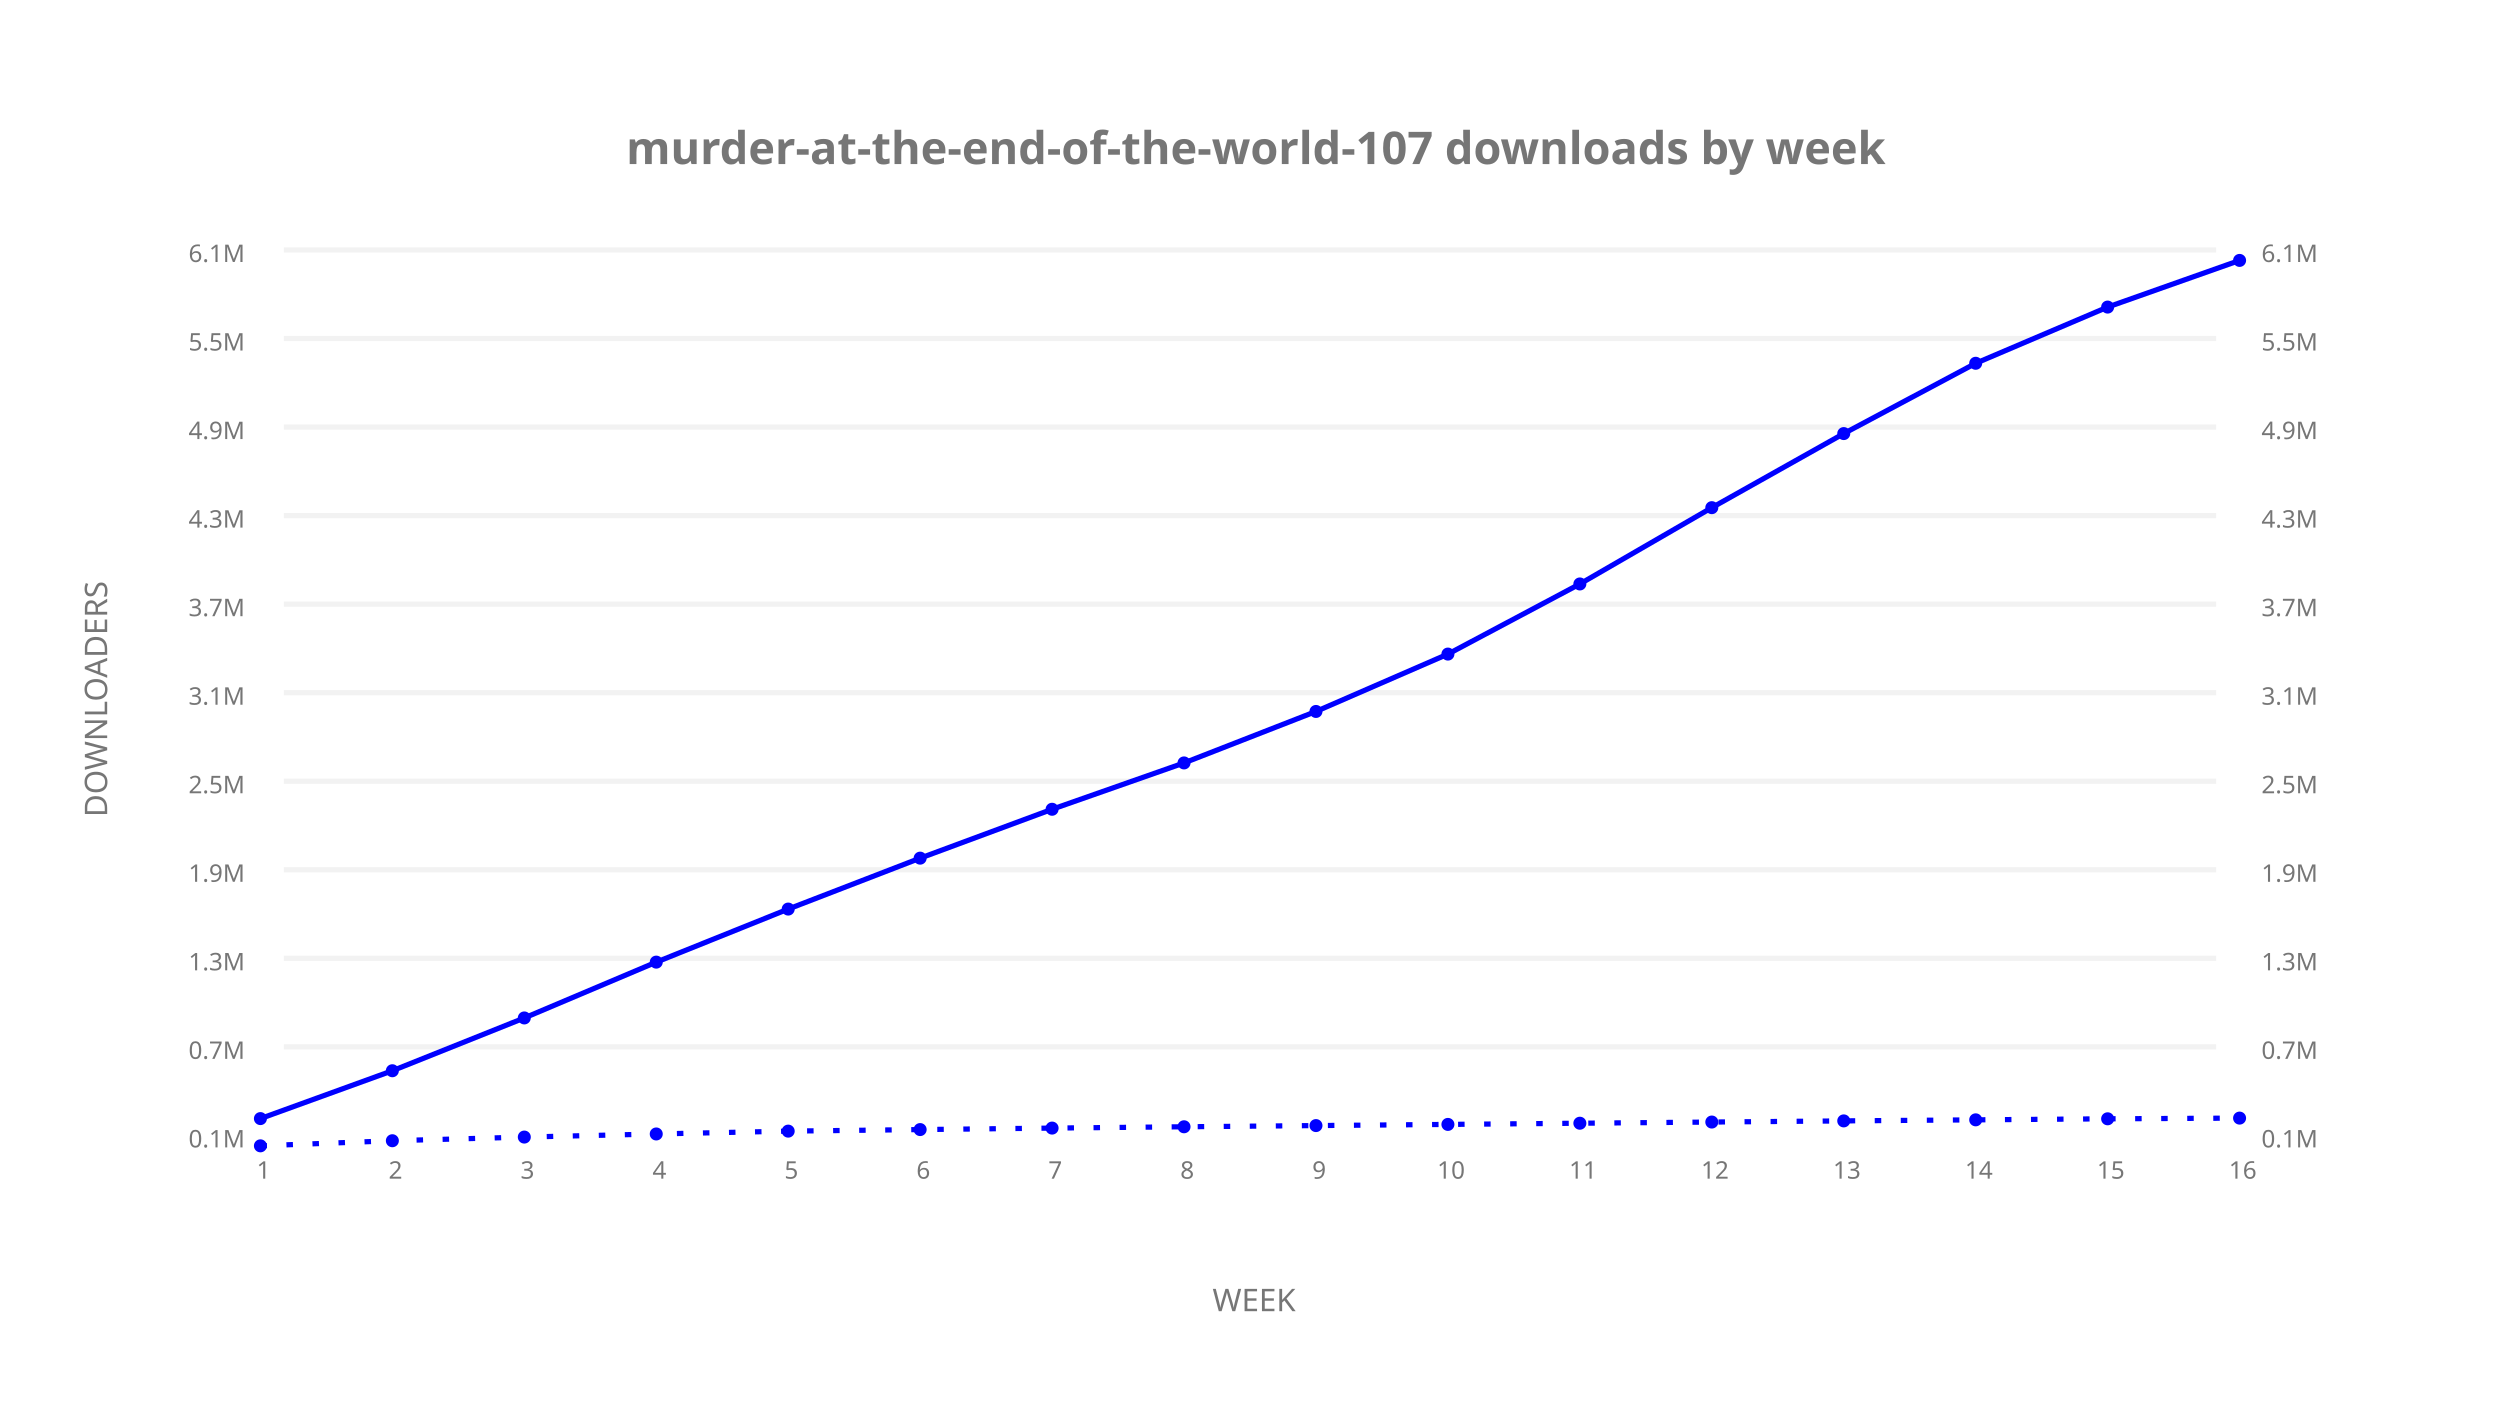
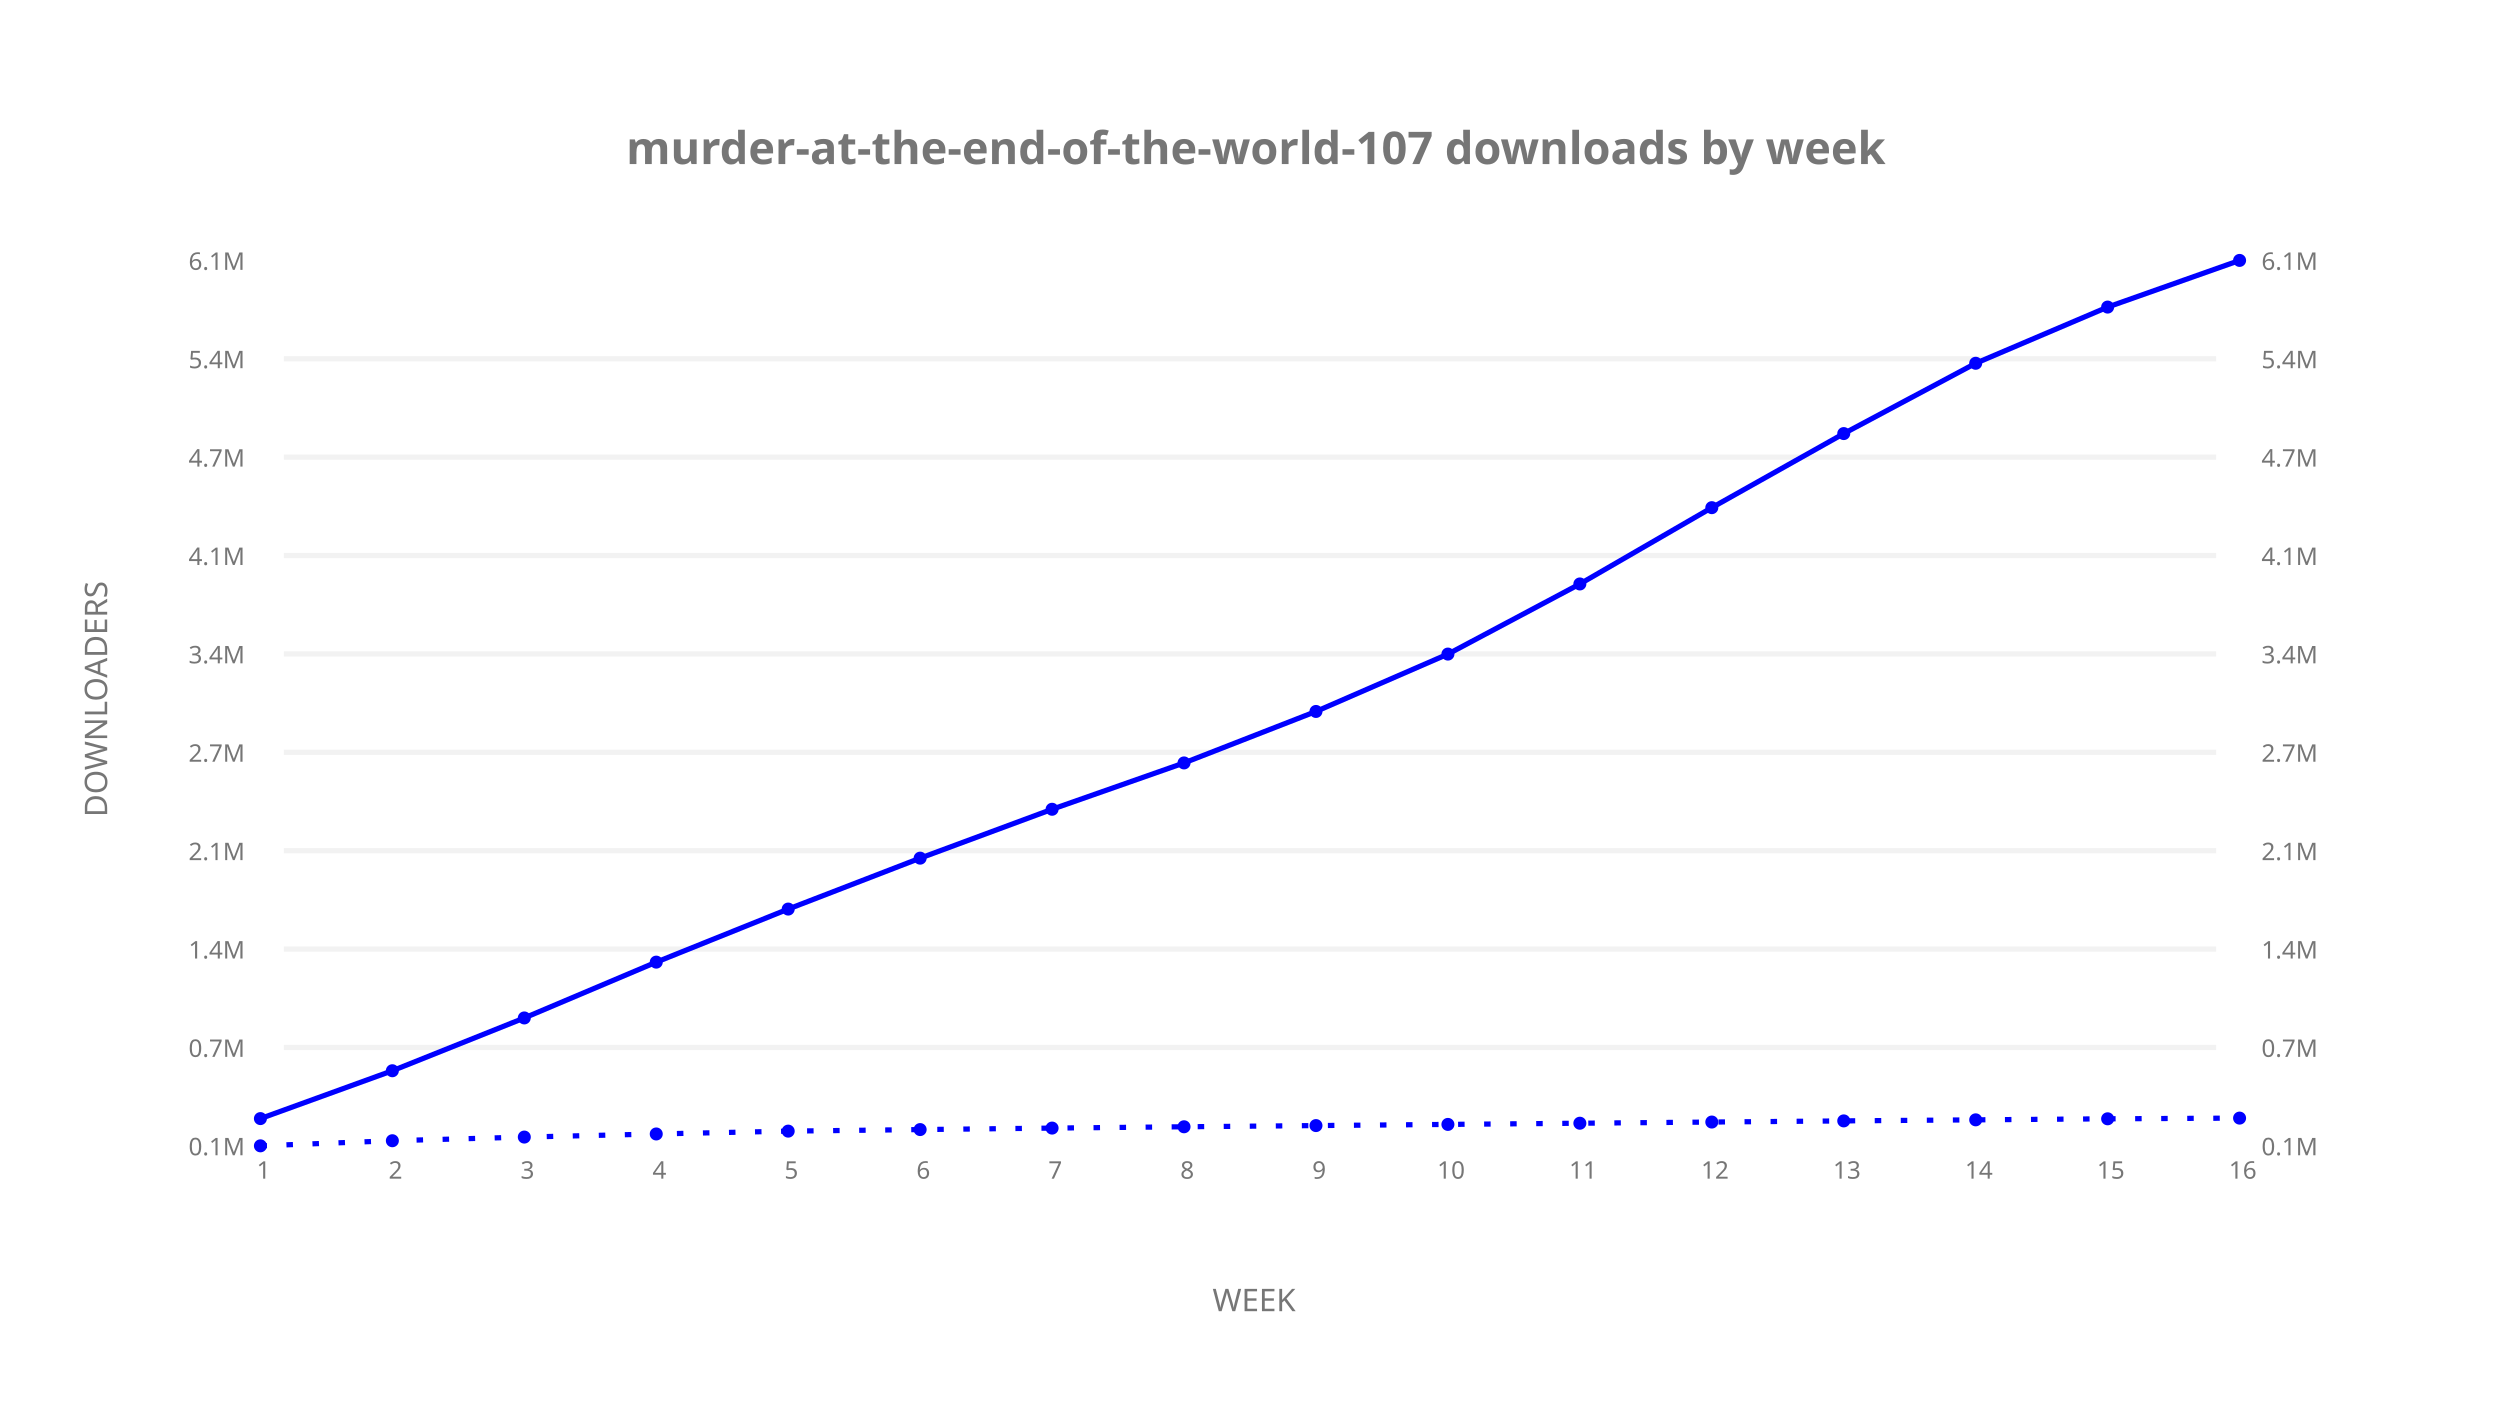
<svg xmlns="http://www.w3.org/2000/svg" xml:space="preserve" id="murder-at-the-end-of-the-world-107-downloads-by-week-murder-at-the-end-of-the-world-107-week" x="0px" y="0px" width="1920px" height="1080px" viewBox="0 0 1920 1080" enable-background="new 0 0 1920 1080" role="img">
  <g id="annotations">
    <text x="960" y="126" font-family="Atkinson Hyperlegible" font-size="26pt" text-anchor="middle" text-align="center" font-weight="600" font-style="normal" style="fill:rgb(118,118,118); fill-opacity:1; stroke:rgb(118,118,118); stroke-opacity:0; stroke-width:0.5"> murder-at-the-end-of-the-world-107 downloads by week</text>
    <g id="axes-lines">
      <text x="960" y="1007" font-family="Atkinson Hyperlegible" font-size="18pt" text-anchor="middle" text-align="center" font-weight="500" font-style="normal" style="fill:rgb(118,118,118); fill-opacity:1; stroke:rgb(118,118,118); stroke-opacity:0; stroke-width:0.5"> WEEK</text>
      <text x="73" y="540" font-family="Atkinson Hyperlegible" font-size="18pt" text-anchor="middle" text-align="center" dominant-baseline="central" font-weight="500" font-style="normal" style="fill:rgb(118,118,118); fill-opacity:1; stroke:rgb(118,118,118); stroke-opacity:0; stroke-width:0.5" transform="rotate(-90,73,540)"> DOWNLOADERS</text>
    </g>
    <g id="tic-y-label-lines">
-       <line x1="218" y1="803.975" x2="1702" y2="803.975" style="fill:rgb(0,0,255); fill-opacity:0; stroke:rgb(242,242,242); stroke-opacity:1; stroke-width:4" />
-       <line x1="218" y1="735.975" x2="1702" y2="735.975" style="fill:rgb(0,0,255); fill-opacity:0; stroke:rgb(242,242,242); stroke-opacity:1; stroke-width:4" />
-       <line x1="218" y1="667.975" x2="1702" y2="667.975" style="fill:rgb(0,0,255); fill-opacity:0; stroke:rgb(242,242,242); stroke-opacity:1; stroke-width:4" />
-       <line x1="218" y1="599.975" x2="1702" y2="599.975" style="fill:rgb(0,0,255); fill-opacity:0; stroke:rgb(242,242,242); stroke-opacity:1; stroke-width:4" />
-       <line x1="218" y1="531.975" x2="1702" y2="531.975" style="fill:rgb(0,0,255); fill-opacity:0; stroke:rgb(242,242,242); stroke-opacity:1; stroke-width:4" />
-       <line x1="218" y1="463.975" x2="1702" y2="463.975" style="fill:rgb(0,0,255); fill-opacity:0; stroke:rgb(242,242,242); stroke-opacity:1; stroke-width:4" />
-       <line x1="218" y1="395.975" x2="1702" y2="395.975" style="fill:rgb(0,0,255); fill-opacity:0; stroke:rgb(242,242,242); stroke-opacity:1; stroke-width:4" />
-       <line x1="218" y1="327.975" x2="1702" y2="327.975" style="fill:rgb(0,0,255); fill-opacity:0; stroke:rgb(242,242,242); stroke-opacity:1; stroke-width:4" />
-       <line x1="218" y1="259.975" x2="1702" y2="259.975" style="fill:rgb(0,0,255); fill-opacity:0; stroke:rgb(242,242,242); stroke-opacity:1; stroke-width:4" />
-       <line x1="218" y1="191.975" x2="1702" y2="191.975" style="fill:rgb(0,0,255); fill-opacity:0; stroke:rgb(242,242,242); stroke-opacity:1; stroke-width:4" />
+       <line x1="218" y1="804.444" x2="1702" y2="804.444" style="fill:rgb(0,0,255); fill-opacity:0; stroke:rgb(242,242,242); stroke-opacity:1; stroke-width:4" />
+       <line x1="218" y1="728.889" x2="1702" y2="728.889" style="fill:rgb(0,0,255); fill-opacity:0; stroke:rgb(242,242,242); stroke-opacity:1; stroke-width:4" />
+       <line x1="218" y1="653.333" x2="1702" y2="653.333" style="fill:rgb(0,0,255); fill-opacity:0; stroke:rgb(242,242,242); stroke-opacity:1; stroke-width:4" />
+       <line x1="218" y1="577.778" x2="1702" y2="577.778" style="fill:rgb(0,0,255); fill-opacity:0; stroke:rgb(242,242,242); stroke-opacity:1; stroke-width:4" />
+       <line x1="218" y1="502.222" x2="1702" y2="502.222" style="fill:rgb(0,0,255); fill-opacity:0; stroke:rgb(242,242,242); stroke-opacity:1; stroke-width:4" />
+       <line x1="218" y1="426.667" x2="1702" y2="426.667" style="fill:rgb(0,0,255); fill-opacity:0; stroke:rgb(242,242,242); stroke-opacity:1; stroke-width:4" />
+       <line x1="218" y1="351.111" x2="1702" y2="351.111" style="fill:rgb(0,0,255); fill-opacity:0; stroke:rgb(242,242,242); stroke-opacity:1; stroke-width:4" />
+       <line x1="218" y1="275.556" x2="1702" y2="275.556" style="fill:rgb(0,0,255); fill-opacity:0; stroke:rgb(242,242,242); stroke-opacity:1; stroke-width:4" />
    </g>
    <g id="tic-x-labels">
      <text x="200" y="898" font-family="Atkinson Hyperlegible" font-size="14pt" text-anchor="middle" text-align="center" dominant-baseline="central" font-weight="400" font-style="normal" style="fill:rgb(118,118,118); fill-opacity:1; stroke:rgb(118,118,118); stroke-opacity:0; stroke-width:0.5"> 1</text>
      <text x="301.333" y="898" font-family="Atkinson Hyperlegible" font-size="14pt" text-anchor="middle" text-align="center" dominant-baseline="central" font-weight="400" font-style="normal" style="fill:rgb(118,118,118); fill-opacity:1; stroke:rgb(118,118,118); stroke-opacity:0; stroke-width:0.5"> 2</text>
      <text x="402.667" y="898" font-family="Atkinson Hyperlegible" font-size="14pt" text-anchor="middle" text-align="center" dominant-baseline="central" font-weight="400" font-style="normal" style="fill:rgb(118,118,118); fill-opacity:1; stroke:rgb(118,118,118); stroke-opacity:0; stroke-width:0.5"> 3</text>
      <text x="504" y="898" font-family="Atkinson Hyperlegible" font-size="14pt" text-anchor="middle" text-align="center" dominant-baseline="central" font-weight="400" font-style="normal" style="fill:rgb(118,118,118); fill-opacity:1; stroke:rgb(118,118,118); stroke-opacity:0; stroke-width:0.5"> 4</text>
      <text x="605.333" y="898" font-family="Atkinson Hyperlegible" font-size="14pt" text-anchor="middle" text-align="center" dominant-baseline="central" font-weight="400" font-style="normal" style="fill:rgb(118,118,118); fill-opacity:1; stroke:rgb(118,118,118); stroke-opacity:0; stroke-width:0.5"> 5</text>
      <text x="706.667" y="898" font-family="Atkinson Hyperlegible" font-size="14pt" text-anchor="middle" text-align="center" dominant-baseline="central" font-weight="400" font-style="normal" style="fill:rgb(118,118,118); fill-opacity:1; stroke:rgb(118,118,118); stroke-opacity:0; stroke-width:0.5"> 6</text>
      <text x="808" y="898" font-family="Atkinson Hyperlegible" font-size="14pt" text-anchor="middle" text-align="center" dominant-baseline="central" font-weight="400" font-style="normal" style="fill:rgb(118,118,118); fill-opacity:1; stroke:rgb(118,118,118); stroke-opacity:0; stroke-width:0.5"> 7</text>
      <text x="909.333" y="898" font-family="Atkinson Hyperlegible" font-size="14pt" text-anchor="middle" text-align="center" dominant-baseline="central" font-weight="400" font-style="normal" style="fill:rgb(118,118,118); fill-opacity:1; stroke:rgb(118,118,118); stroke-opacity:0; stroke-width:0.5"> 8</text>
      <text x="1010.667" y="898" font-family="Atkinson Hyperlegible" font-size="14pt" text-anchor="middle" text-align="center" dominant-baseline="central" font-weight="400" font-style="normal" style="fill:rgb(118,118,118); fill-opacity:1; stroke:rgb(118,118,118); stroke-opacity:0; stroke-width:0.5"> 9</text>
      <text x="1112" y="898" font-family="Atkinson Hyperlegible" font-size="14pt" text-anchor="middle" text-align="center" dominant-baseline="central" font-weight="400" font-style="normal" style="fill:rgb(118,118,118); fill-opacity:1; stroke:rgb(118,118,118); stroke-opacity:0; stroke-width:0.5"> 10</text>
      <text x="1213.333" y="898" font-family="Atkinson Hyperlegible" font-size="14pt" text-anchor="middle" text-align="center" dominant-baseline="central" font-weight="400" font-style="normal" style="fill:rgb(118,118,118); fill-opacity:1; stroke:rgb(118,118,118); stroke-opacity:0; stroke-width:0.5"> 11</text>
      <text x="1314.667" y="898" font-family="Atkinson Hyperlegible" font-size="14pt" text-anchor="middle" text-align="center" dominant-baseline="central" font-weight="400" font-style="normal" style="fill:rgb(118,118,118); fill-opacity:1; stroke:rgb(118,118,118); stroke-opacity:0; stroke-width:0.5"> 12</text>
      <text x="1416" y="898" font-family="Atkinson Hyperlegible" font-size="14pt" text-anchor="middle" text-align="center" dominant-baseline="central" font-weight="400" font-style="normal" style="fill:rgb(118,118,118); fill-opacity:1; stroke:rgb(118,118,118); stroke-opacity:0; stroke-width:0.5"> 13</text>
      <text x="1517.333" y="898" font-family="Atkinson Hyperlegible" font-size="14pt" text-anchor="middle" text-align="center" dominant-baseline="central" font-weight="400" font-style="normal" style="fill:rgb(118,118,118); fill-opacity:1; stroke:rgb(118,118,118); stroke-opacity:0; stroke-width:0.5"> 14</text>
      <text x="1618.667" y="898" font-family="Atkinson Hyperlegible" font-size="14pt" text-anchor="middle" text-align="center" dominant-baseline="central" font-weight="400" font-style="normal" style="fill:rgb(118,118,118); fill-opacity:1; stroke:rgb(118,118,118); stroke-opacity:0; stroke-width:0.5"> 15</text>
      <text x="1720" y="898" font-family="Atkinson Hyperlegible" font-size="14pt" text-anchor="middle" text-align="center" dominant-baseline="central" font-weight="400" font-style="normal" style="fill:rgb(118,118,118); fill-opacity:1; stroke:rgb(118,118,118); stroke-opacity:0; stroke-width:0.5"> 16</text>
    </g>
    <g id="tic-y-labels">
-       <text x="164" y="873.975" font-family="Atkinson Hyperlegible" font-size="14pt" text-anchor="middle" text-align="center" dominant-baseline="central" font-weight="400" font-style="normal" style="fill:rgb(118,118,118); fill-opacity:1; stroke:rgb(118,118,118); stroke-opacity:0; stroke-width:0.5"> 0.1M</text>
-       <text x="1756" y="873.975" font-family="Atkinson Hyperlegible" font-size="14pt" text-anchor="middle" text-align="center" dominant-baseline="central" font-weight="400" font-style="normal" style="fill:rgb(118,118,118); fill-opacity:1; stroke:rgb(118,118,118); stroke-opacity:0; stroke-width:0.5"> 0.1M</text>
-       <text x="164" y="805.975" font-family="Atkinson Hyperlegible" font-size="14pt" text-anchor="middle" text-align="center" dominant-baseline="central" font-weight="400" font-style="normal" style="fill:rgb(118,118,118); fill-opacity:1; stroke:rgb(118,118,118); stroke-opacity:0; stroke-width:0.5"> 0.7M</text>
-       <text x="1756" y="805.975" font-family="Atkinson Hyperlegible" font-size="14pt" text-anchor="middle" text-align="center" dominant-baseline="central" font-weight="400" font-style="normal" style="fill:rgb(118,118,118); fill-opacity:1; stroke:rgb(118,118,118); stroke-opacity:0; stroke-width:0.5"> 0.7M</text>
-       <text x="164" y="737.975" font-family="Atkinson Hyperlegible" font-size="14pt" text-anchor="middle" text-align="center" dominant-baseline="central" font-weight="400" font-style="normal" style="fill:rgb(118,118,118); fill-opacity:1; stroke:rgb(118,118,118); stroke-opacity:0; stroke-width:0.5"> 1.3M</text>
-       <text x="1756" y="737.975" font-family="Atkinson Hyperlegible" font-size="14pt" text-anchor="middle" text-align="center" dominant-baseline="central" font-weight="400" font-style="normal" style="fill:rgb(118,118,118); fill-opacity:1; stroke:rgb(118,118,118); stroke-opacity:0; stroke-width:0.5"> 1.3M</text>
-       <text x="164" y="669.975" font-family="Atkinson Hyperlegible" font-size="14pt" text-anchor="middle" text-align="center" dominant-baseline="central" font-weight="400" font-style="normal" style="fill:rgb(118,118,118); fill-opacity:1; stroke:rgb(118,118,118); stroke-opacity:0; stroke-width:0.5"> 1.9M</text>
-       <text x="1756" y="669.975" font-family="Atkinson Hyperlegible" font-size="14pt" text-anchor="middle" text-align="center" dominant-baseline="central" font-weight="400" font-style="normal" style="fill:rgb(118,118,118); fill-opacity:1; stroke:rgb(118,118,118); stroke-opacity:0; stroke-width:0.5"> 1.9M</text>
-       <text x="164" y="601.975" font-family="Atkinson Hyperlegible" font-size="14pt" text-anchor="middle" text-align="center" dominant-baseline="central" font-weight="400" font-style="normal" style="fill:rgb(118,118,118); fill-opacity:1; stroke:rgb(118,118,118); stroke-opacity:0; stroke-width:0.5"> 2.5M</text>
-       <text x="1756" y="601.975" font-family="Atkinson Hyperlegible" font-size="14pt" text-anchor="middle" text-align="center" dominant-baseline="central" font-weight="400" font-style="normal" style="fill:rgb(118,118,118); fill-opacity:1; stroke:rgb(118,118,118); stroke-opacity:0; stroke-width:0.5"> 2.5M</text>
-       <text x="164" y="533.975" font-family="Atkinson Hyperlegible" font-size="14pt" text-anchor="middle" text-align="center" dominant-baseline="central" font-weight="400" font-style="normal" style="fill:rgb(118,118,118); fill-opacity:1; stroke:rgb(118,118,118); stroke-opacity:0; stroke-width:0.5"> 3.1M</text>
-       <text x="1756" y="533.975" font-family="Atkinson Hyperlegible" font-size="14pt" text-anchor="middle" text-align="center" dominant-baseline="central" font-weight="400" font-style="normal" style="fill:rgb(118,118,118); fill-opacity:1; stroke:rgb(118,118,118); stroke-opacity:0; stroke-width:0.5"> 3.1M</text>
-       <text x="164" y="465.975" font-family="Atkinson Hyperlegible" font-size="14pt" text-anchor="middle" text-align="center" dominant-baseline="central" font-weight="400" font-style="normal" style="fill:rgb(118,118,118); fill-opacity:1; stroke:rgb(118,118,118); stroke-opacity:0; stroke-width:0.5"> 3.7M</text>
-       <text x="1756" y="465.975" font-family="Atkinson Hyperlegible" font-size="14pt" text-anchor="middle" text-align="center" dominant-baseline="central" font-weight="400" font-style="normal" style="fill:rgb(118,118,118); fill-opacity:1; stroke:rgb(118,118,118); stroke-opacity:0; stroke-width:0.5"> 3.7M</text>
-       <text x="164" y="397.975" font-family="Atkinson Hyperlegible" font-size="14pt" text-anchor="middle" text-align="center" dominant-baseline="central" font-weight="400" font-style="normal" style="fill:rgb(118,118,118); fill-opacity:1; stroke:rgb(118,118,118); stroke-opacity:0; stroke-width:0.5"> 4.3M</text>
-       <text x="1756" y="397.975" font-family="Atkinson Hyperlegible" font-size="14pt" text-anchor="middle" text-align="center" dominant-baseline="central" font-weight="400" font-style="normal" style="fill:rgb(118,118,118); fill-opacity:1; stroke:rgb(118,118,118); stroke-opacity:0; stroke-width:0.5"> 4.3M</text>
-       <text x="164" y="329.975" font-family="Atkinson Hyperlegible" font-size="14pt" text-anchor="middle" text-align="center" dominant-baseline="central" font-weight="400" font-style="normal" style="fill:rgb(118,118,118); fill-opacity:1; stroke:rgb(118,118,118); stroke-opacity:0; stroke-width:0.5"> 4.9M</text>
-       <text x="1756" y="329.975" font-family="Atkinson Hyperlegible" font-size="14pt" text-anchor="middle" text-align="center" dominant-baseline="central" font-weight="400" font-style="normal" style="fill:rgb(118,118,118); fill-opacity:1; stroke:rgb(118,118,118); stroke-opacity:0; stroke-width:0.5"> 4.9M</text>
-       <text x="164" y="261.975" font-family="Atkinson Hyperlegible" font-size="14pt" text-anchor="middle" text-align="center" dominant-baseline="central" font-weight="400" font-style="normal" style="fill:rgb(118,118,118); fill-opacity:1; stroke:rgb(118,118,118); stroke-opacity:0; stroke-width:0.5"> 5.5M</text>
-       <text x="1756" y="261.975" font-family="Atkinson Hyperlegible" font-size="14pt" text-anchor="middle" text-align="center" dominant-baseline="central" font-weight="400" font-style="normal" style="fill:rgb(118,118,118); fill-opacity:1; stroke:rgb(118,118,118); stroke-opacity:0; stroke-width:0.5"> 5.5M</text>
-       <text x="164" y="193.975" font-family="Atkinson Hyperlegible" font-size="14pt" text-anchor="middle" text-align="center" dominant-baseline="central" font-weight="400" font-style="normal" style="fill:rgb(118,118,118); fill-opacity:1; stroke:rgb(118,118,118); stroke-opacity:0; stroke-width:0.5"> 6.1M</text>
-       <text x="1756" y="193.975" font-family="Atkinson Hyperlegible" font-size="14pt" text-anchor="middle" text-align="center" dominant-baseline="central" font-weight="400" font-style="normal" style="fill:rgb(118,118,118); fill-opacity:1; stroke:rgb(118,118,118); stroke-opacity:0; stroke-width:0.5"> 6.1M</text>
+       <text x="164" y="880" font-family="Atkinson Hyperlegible" font-size="14pt" text-anchor="middle" text-align="center" dominant-baseline="central" font-weight="400" font-style="normal" style="fill:rgb(118,118,118); fill-opacity:1; stroke:rgb(118,118,118); stroke-opacity:0; stroke-width:0.5"> 0.1M</text>
+       <text x="1756" y="880" font-family="Atkinson Hyperlegible" font-size="14pt" text-anchor="middle" text-align="center" dominant-baseline="central" font-weight="400" font-style="normal" style="fill:rgb(118,118,118); fill-opacity:1; stroke:rgb(118,118,118); stroke-opacity:0; stroke-width:0.5"> 0.1M</text>
+       <text x="164" y="804.444" font-family="Atkinson Hyperlegible" font-size="14pt" text-anchor="middle" text-align="center" dominant-baseline="central" font-weight="400" font-style="normal" style="fill:rgb(118,118,118); fill-opacity:1; stroke:rgb(118,118,118); stroke-opacity:0; stroke-width:0.5"> 0.7M</text>
+       <text x="1756" y="804.444" font-family="Atkinson Hyperlegible" font-size="14pt" text-anchor="middle" text-align="center" dominant-baseline="central" font-weight="400" font-style="normal" style="fill:rgb(118,118,118); fill-opacity:1; stroke:rgb(118,118,118); stroke-opacity:0; stroke-width:0.5"> 0.7M</text>
+       <text x="164" y="728.889" font-family="Atkinson Hyperlegible" font-size="14pt" text-anchor="middle" text-align="center" dominant-baseline="central" font-weight="400" font-style="normal" style="fill:rgb(118,118,118); fill-opacity:1; stroke:rgb(118,118,118); stroke-opacity:0; stroke-width:0.5"> 1.4M</text>
+       <text x="1756" y="728.889" font-family="Atkinson Hyperlegible" font-size="14pt" text-anchor="middle" text-align="center" dominant-baseline="central" font-weight="400" font-style="normal" style="fill:rgb(118,118,118); fill-opacity:1; stroke:rgb(118,118,118); stroke-opacity:0; stroke-width:0.5"> 1.4M</text>
+       <text x="164" y="653.333" font-family="Atkinson Hyperlegible" font-size="14pt" text-anchor="middle" text-align="center" dominant-baseline="central" font-weight="400" font-style="normal" style="fill:rgb(118,118,118); fill-opacity:1; stroke:rgb(118,118,118); stroke-opacity:0; stroke-width:0.5"> 2.1M</text>
+       <text x="1756" y="653.333" font-family="Atkinson Hyperlegible" font-size="14pt" text-anchor="middle" text-align="center" dominant-baseline="central" font-weight="400" font-style="normal" style="fill:rgb(118,118,118); fill-opacity:1; stroke:rgb(118,118,118); stroke-opacity:0; stroke-width:0.5"> 2.1M</text>
+       <text x="164" y="577.778" font-family="Atkinson Hyperlegible" font-size="14pt" text-anchor="middle" text-align="center" dominant-baseline="central" font-weight="400" font-style="normal" style="fill:rgb(118,118,118); fill-opacity:1; stroke:rgb(118,118,118); stroke-opacity:0; stroke-width:0.5"> 2.7M</text>
+       <text x="1756" y="577.778" font-family="Atkinson Hyperlegible" font-size="14pt" text-anchor="middle" text-align="center" dominant-baseline="central" font-weight="400" font-style="normal" style="fill:rgb(118,118,118); fill-opacity:1; stroke:rgb(118,118,118); stroke-opacity:0; stroke-width:0.5"> 2.7M</text>
+       <text x="164" y="502.222" font-family="Atkinson Hyperlegible" font-size="14pt" text-anchor="middle" text-align="center" dominant-baseline="central" font-weight="400" font-style="normal" style="fill:rgb(118,118,118); fill-opacity:1; stroke:rgb(118,118,118); stroke-opacity:0; stroke-width:0.5"> 3.4M</text>
+       <text x="1756" y="502.222" font-family="Atkinson Hyperlegible" font-size="14pt" text-anchor="middle" text-align="center" dominant-baseline="central" font-weight="400" font-style="normal" style="fill:rgb(118,118,118); fill-opacity:1; stroke:rgb(118,118,118); stroke-opacity:0; stroke-width:0.5"> 3.4M</text>
+       <text x="164" y="426.667" font-family="Atkinson Hyperlegible" font-size="14pt" text-anchor="middle" text-align="center" dominant-baseline="central" font-weight="400" font-style="normal" style="fill:rgb(118,118,118); fill-opacity:1; stroke:rgb(118,118,118); stroke-opacity:0; stroke-width:0.5"> 4.1M</text>
+       <text x="1756" y="426.667" font-family="Atkinson Hyperlegible" font-size="14pt" text-anchor="middle" text-align="center" dominant-baseline="central" font-weight="400" font-style="normal" style="fill:rgb(118,118,118); fill-opacity:1; stroke:rgb(118,118,118); stroke-opacity:0; stroke-width:0.5"> 4.1M</text>
+       <text x="164" y="351.111" font-family="Atkinson Hyperlegible" font-size="14pt" text-anchor="middle" text-align="center" dominant-baseline="central" font-weight="400" font-style="normal" style="fill:rgb(118,118,118); fill-opacity:1; stroke:rgb(118,118,118); stroke-opacity:0; stroke-width:0.5"> 4.7M</text>
+       <text x="1756" y="351.111" font-family="Atkinson Hyperlegible" font-size="14pt" text-anchor="middle" text-align="center" dominant-baseline="central" font-weight="400" font-style="normal" style="fill:rgb(118,118,118); fill-opacity:1; stroke:rgb(118,118,118); stroke-opacity:0; stroke-width:0.5"> 4.7M</text>
+       <text x="164" y="275.556" font-family="Atkinson Hyperlegible" font-size="14pt" text-anchor="middle" text-align="center" dominant-baseline="central" font-weight="400" font-style="normal" style="fill:rgb(118,118,118); fill-opacity:1; stroke:rgb(118,118,118); stroke-opacity:0; stroke-width:0.5"> 5.4M</text>
+       <text x="1756" y="275.556" font-family="Atkinson Hyperlegible" font-size="14pt" text-anchor="middle" text-align="center" dominant-baseline="central" font-weight="400" font-style="normal" style="fill:rgb(118,118,118); fill-opacity:1; stroke:rgb(118,118,118); stroke-opacity:0; stroke-width:0.5"> 5.4M</text>
+       <text x="164" y="200" font-family="Atkinson Hyperlegible" font-size="14pt" text-anchor="middle" text-align="center" dominant-baseline="central" font-weight="400" font-style="normal" style="fill:rgb(118,118,118); fill-opacity:1; stroke:rgb(118,118,118); stroke-opacity:0; stroke-width:0.5"> 6.1M</text>
+       <text x="1756" y="200" font-family="Atkinson Hyperlegible" font-size="14pt" text-anchor="middle" text-align="center" dominant-baseline="central" font-weight="400" font-style="normal" style="fill:rgb(118,118,118); fill-opacity:1; stroke:rgb(118,118,118); stroke-opacity:0; stroke-width:0.5"> 6.1M</text>
    </g>
  </g>
  <g id="polyline-murder-at-the-end-of-the-world-107 downloads by week">
    <polyline points="200,859.078 301.333,822.33 402.667,781.787 504,738.92 605.333,698.171 706.667,659.061 808,621.52 909.333,585.929 1010.67,546.399 1112,502.337 1213.33,448.483 1314.67,389.885 1416,332.988 1517.33,278.997 1618.67,235.837 1720,200 " style="fill:rgb(0,0,255); fill-opacity:0; stroke:rgb(0,0,255); stroke-opacity:1; stroke-width:4" />
  </g>
  <g id="markers-murder-at-the-end-of-the-world-107 downloads by week">
    <circle cx="200" cy="859.078" r="5" style="fill:rgb(0,0,255); fill-opacity:1; stroke:rgb(0,0,255); stroke-opacity:0; stroke-width:4">
</circle>
    <circle cx="301.333" cy="822.33" r="5" style="fill:rgb(0,0,255); fill-opacity:1; stroke:rgb(0,0,255); stroke-opacity:0; stroke-width:4">
</circle>
    <circle cx="402.667" cy="781.787" r="5" style="fill:rgb(0,0,255); fill-opacity:1; stroke:rgb(0,0,255); stroke-opacity:0; stroke-width:4">
</circle>
    <circle cx="504" cy="738.92" r="5" style="fill:rgb(0,0,255); fill-opacity:1; stroke:rgb(0,0,255); stroke-opacity:0; stroke-width:4">
</circle>
    <circle cx="605.333" cy="698.171" r="5" style="fill:rgb(0,0,255); fill-opacity:1; stroke:rgb(0,0,255); stroke-opacity:0; stroke-width:4">
</circle>
    <circle cx="706.667" cy="659.061" r="5" style="fill:rgb(0,0,255); fill-opacity:1; stroke:rgb(0,0,255); stroke-opacity:0; stroke-width:4">
</circle>
    <circle cx="808" cy="621.52" r="5" style="fill:rgb(0,0,255); fill-opacity:1; stroke:rgb(0,0,255); stroke-opacity:0; stroke-width:4">
</circle>
    <circle cx="909.333" cy="585.929" r="5" style="fill:rgb(0,0,255); fill-opacity:1; stroke:rgb(0,0,255); stroke-opacity:0; stroke-width:4">
</circle>
    <circle cx="1010.667" cy="546.399" r="5" style="fill:rgb(0,0,255); fill-opacity:1; stroke:rgb(0,0,255); stroke-opacity:0; stroke-width:4">
</circle>
    <circle cx="1112" cy="502.337" r="5" style="fill:rgb(0,0,255); fill-opacity:1; stroke:rgb(0,0,255); stroke-opacity:0; stroke-width:4">
</circle>
    <circle cx="1213.333" cy="448.483" r="5" style="fill:rgb(0,0,255); fill-opacity:1; stroke:rgb(0,0,255); stroke-opacity:0; stroke-width:4">
</circle>
    <circle cx="1314.667" cy="389.885" r="5" style="fill:rgb(0,0,255); fill-opacity:1; stroke:rgb(0,0,255); stroke-opacity:0; stroke-width:4">
</circle>
    <circle cx="1416" cy="332.988" r="5" style="fill:rgb(0,0,255); fill-opacity:1; stroke:rgb(0,0,255); stroke-opacity:0; stroke-width:4">
</circle>
    <circle cx="1517.333" cy="278.997" r="5" style="fill:rgb(0,0,255); fill-opacity:1; stroke:rgb(0,0,255); stroke-opacity:0; stroke-width:4">
</circle>
    <circle cx="1618.667" cy="235.837" r="5" style="fill:rgb(0,0,255); fill-opacity:1; stroke:rgb(0,0,255); stroke-opacity:0; stroke-width:4">
</circle>
    <circle cx="1720" cy="200" r="5" style="fill:rgb(0,0,255); fill-opacity:1; stroke:rgb(0,0,255); stroke-opacity:0; stroke-width:4">
</circle>
  </g>
  <g id="polyline-murder-at-the-end-of-the-world-107 downloads by week uploaders">
    <polyline points="200,880 301.333,876.081 402.667,873.272 504,870.89 605.333,868.707 706.667,867.512 808,866.372 909.333,865.366 1010.67,864.445 1112,863.547 1213.33,862.639 1314.67,861.732 1416,860.849 1517.33,860.035 1618.67,859.241 1720,858.705 " stroke-dasharray="5 15" style="fill:rgb(0,0,255); fill-opacity:0; stroke:rgb(0,0,255); stroke-opacity:1; stroke-width:4" />
  </g>
  <g id="markers-murder-at-the-end-of-the-world-107 downloads by week uploaders">
    <circle cx="200" cy="880" r="5" style="fill:rgb(0,0,255); fill-opacity:1; stroke:rgb(0,0,255); stroke-opacity:0; stroke-width:4">
</circle>
    <circle cx="301.333" cy="876.081" r="5" style="fill:rgb(0,0,255); fill-opacity:1; stroke:rgb(0,0,255); stroke-opacity:0; stroke-width:4">
</circle>
    <circle cx="402.667" cy="873.272" r="5" style="fill:rgb(0,0,255); fill-opacity:1; stroke:rgb(0,0,255); stroke-opacity:0; stroke-width:4">
</circle>
    <circle cx="504" cy="870.89" r="5" style="fill:rgb(0,0,255); fill-opacity:1; stroke:rgb(0,0,255); stroke-opacity:0; stroke-width:4">
</circle>
    <circle cx="605.333" cy="868.707" r="5" style="fill:rgb(0,0,255); fill-opacity:1; stroke:rgb(0,0,255); stroke-opacity:0; stroke-width:4">
</circle>
    <circle cx="706.667" cy="867.512" r="5" style="fill:rgb(0,0,255); fill-opacity:1; stroke:rgb(0,0,255); stroke-opacity:0; stroke-width:4">
</circle>
    <circle cx="808" cy="866.372" r="5" style="fill:rgb(0,0,255); fill-opacity:1; stroke:rgb(0,0,255); stroke-opacity:0; stroke-width:4">
</circle>
    <circle cx="909.333" cy="865.366" r="5" style="fill:rgb(0,0,255); fill-opacity:1; stroke:rgb(0,0,255); stroke-opacity:0; stroke-width:4">
</circle>
    <circle cx="1010.667" cy="864.445" r="5" style="fill:rgb(0,0,255); fill-opacity:1; stroke:rgb(0,0,255); stroke-opacity:0; stroke-width:4">
</circle>
    <circle cx="1112" cy="863.547" r="5" style="fill:rgb(0,0,255); fill-opacity:1; stroke:rgb(0,0,255); stroke-opacity:0; stroke-width:4">
</circle>
    <circle cx="1213.333" cy="862.639" r="5" style="fill:rgb(0,0,255); fill-opacity:1; stroke:rgb(0,0,255); stroke-opacity:0; stroke-width:4">
</circle>
    <circle cx="1314.667" cy="861.732" r="5" style="fill:rgb(0,0,255); fill-opacity:1; stroke:rgb(0,0,255); stroke-opacity:0; stroke-width:4">
</circle>
    <circle cx="1416" cy="860.849" r="5" style="fill:rgb(0,0,255); fill-opacity:1; stroke:rgb(0,0,255); stroke-opacity:0; stroke-width:4">
</circle>
    <circle cx="1517.333" cy="860.035" r="5" style="fill:rgb(0,0,255); fill-opacity:1; stroke:rgb(0,0,255); stroke-opacity:0; stroke-width:4">
</circle>
    <circle cx="1618.667" cy="859.241" r="5" style="fill:rgb(0,0,255); fill-opacity:1; stroke:rgb(0,0,255); stroke-opacity:0; stroke-width:4">
</circle>
    <circle cx="1720" cy="858.705" r="5" style="fill:rgb(0,0,255); fill-opacity:1; stroke:rgb(0,0,255); stroke-opacity:0; stroke-width:4">
</circle>
  </g>
</svg>
